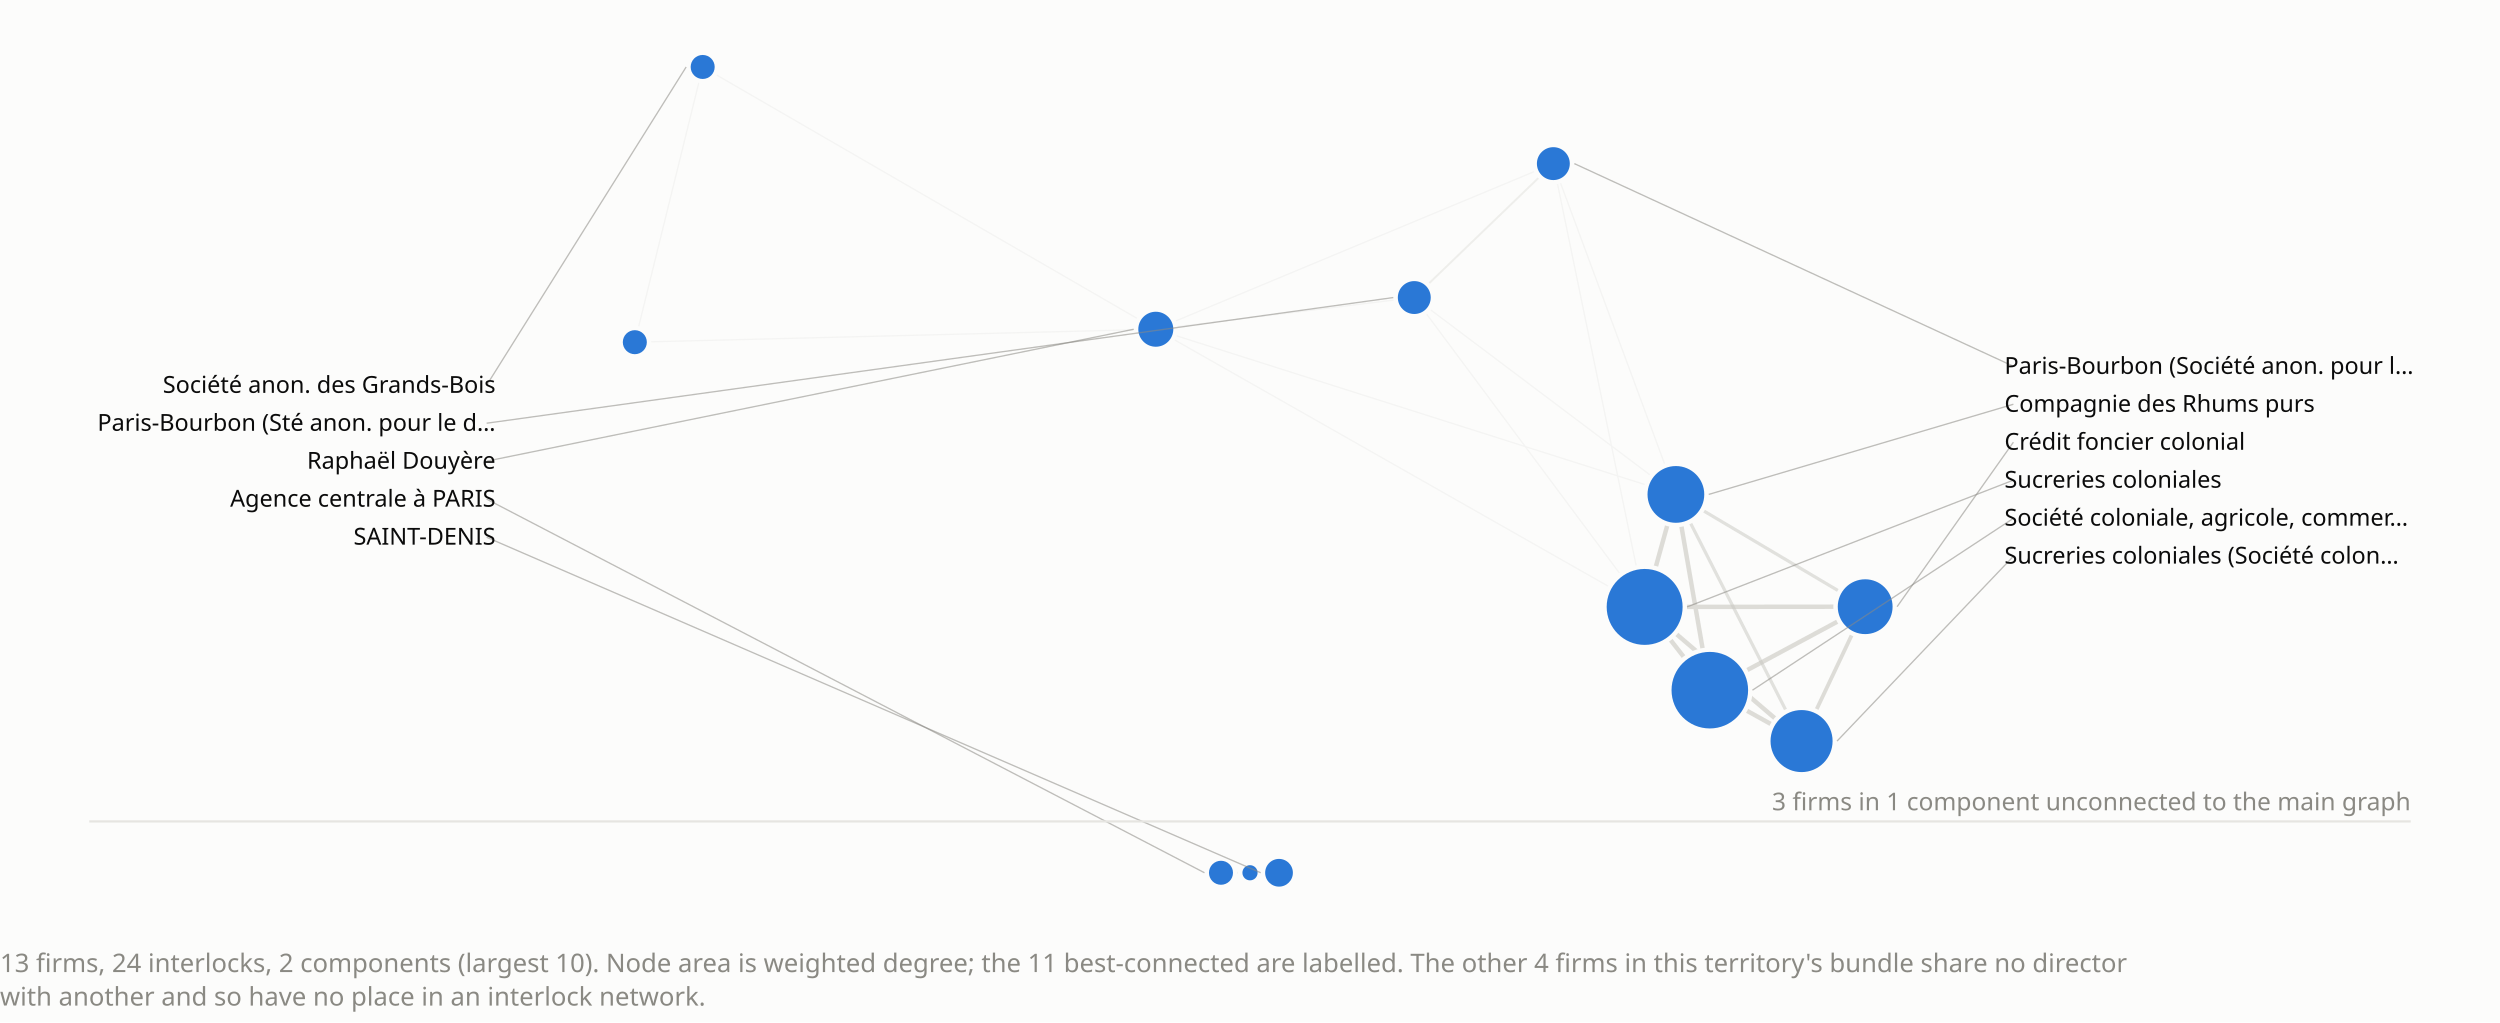
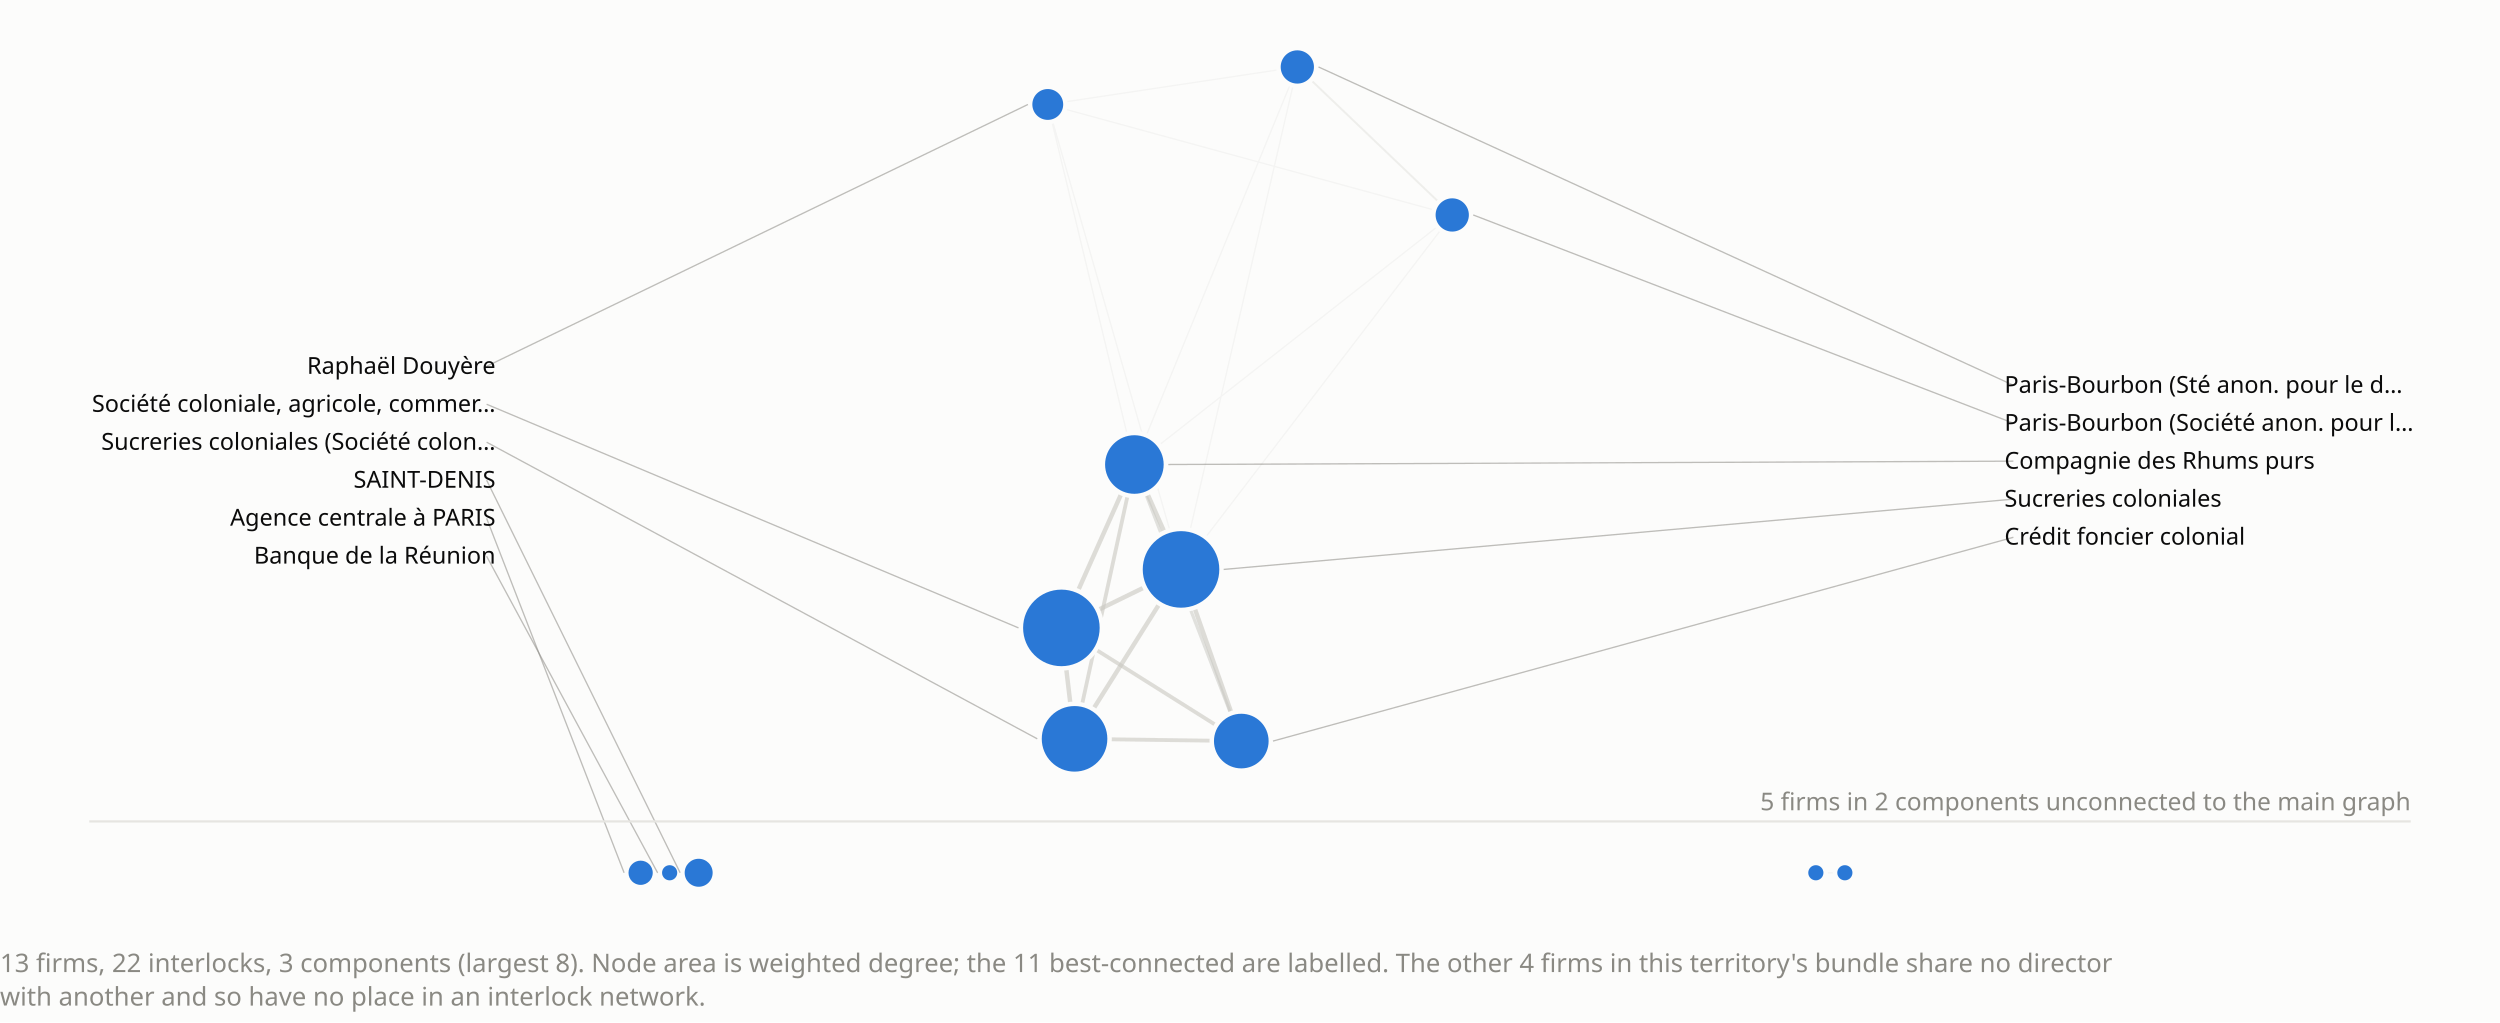
<svg xmlns="http://www.w3.org/2000/svg" viewBox="0 0 1120 458" width="1120" height="458" role="img" aria-label="Réunion interlock network">
  <rect width="1120" height="458" fill="#fcfcfb" />
  <g stroke="#c9c8c2" fill="none">
-     <path d="M766.0 309.2L736.8 271.9M766.0 309.2L807.1 332.0M766.0 309.2L750.8 221.5M766.0 309.2L835.6 271.8M736.8 271.9L807.1 332.0M736.8 271.9L750.8 221.5M736.8 271.9L835.6 271.8" stroke-width="2.00" stroke-opacity="0.620" />
-     <path d="M736.8 271.9L695.9 73.3M736.8 271.9L633.6 133.3M736.8 271.9L517.8 147.5M750.8 221.5L695.9 73.3M750.8 221.5L633.6 133.3M750.8 221.5L517.8 147.5M695.9 73.3L517.8 147.5M633.6 133.3L517.8 147.5M573.0 391.0L560.0 391.0M517.8 147.5L314.8 30.0M517.8 147.5L284.4 153.3M314.8 30.0L284.4 153.3" stroke-width="0.60" stroke-opacity="0.160" />
-     <path d="M807.1 332.0L835.6 271.8" stroke-width="1.72" stroke-opacity="0.620" />
-     <path d="M807.1 332.0L750.8 221.5M750.8 221.5L835.6 271.8" stroke-width="1.44" stroke-opacity="0.520" />
-     <path d="M695.9 73.3L633.6 133.3M547.0 391.0L573.0 391.0" stroke-width="0.88" stroke-opacity="0.280" />
+     <path d="M475.5 281.3L529.1 255.1M475.5 281.3L481.4 331.0M475.5 281.3L508.2 208.1M529.1 255.1L481.4 331.0M529.1 255.1L508.2 208.1M529.1 255.1L556.1 332.0" stroke-width="2.00" stroke-opacity="0.620" />
+     <path d="M475.5 281.3L556.1 332.0M481.4 331.0L508.2 208.1M481.4 331.0L556.1 332.0" stroke-width="1.72" stroke-opacity="0.620" />
+     <path d="M529.1 255.1L650.6 96.3M529.1 255.1L581.2 30.0M529.1 255.1L469.4 46.8M508.2 208.1L650.6 96.3M508.2 208.1L581.2 30.0M508.2 208.1L469.4 46.8M650.6 96.3L469.4 46.8M581.2 30.0L469.4 46.8M313.0 391.0L300.0 391.0M813.5 391.0L826.5 391.0" stroke-width="0.60" stroke-opacity="0.160" />
+     <path d="M508.2 208.1L556.1 332.0" stroke-width="1.44" stroke-opacity="0.520" />
+     <path d="M650.6 96.3L581.2 30.0M287.0 391.0L313.0 391.0" stroke-width="0.88" stroke-opacity="0.280" />
  </g>
  <g>
-     <circle class="nd" data-id="colonialeagricolecommercialeindustriellesucreriescoloniales" cx="766.0" cy="309.2" r="18.15" fill="#2a78d6" stroke="#fcfcfb" stroke-width="2" />
-     <circle class="nd" data-id="sucreriescoloniales" cx="736.8" cy="271.9" r="18.01" fill="#2a78d6" stroke="#fcfcfb" stroke-width="2" />
-     <circle class="nd" data-id="sucreriescolonialescolonialeagricolecommerciale" cx="807.1" cy="332.0" r="14.90" fill="#2a78d6" stroke="#fcfcfb" stroke-width="2" />
-     <circle class="nd" data-id="rhumspurs" cx="750.8" cy="221.5" r="13.71" fill="#2a78d6" stroke="#fcfcfb" stroke-width="2" />
-     <circle class="nd" data-id="creditfonciercolonial" cx="835.6" cy="271.8" r="13.28" fill="#2a78d6" stroke="#fcfcfb" stroke-width="2" />
-     <circle class="nd" data-id="parisbourbondeveloppementrelationsentre" cx="695.9" cy="73.3" r="8.37" fill="#2a78d6" stroke="#fcfcfb" stroke-width="2" />
-     <circle class="nd" data-id="parisbourbondeveloppementrelationsentrefrance" cx="633.6" cy="133.3" r="8.37" fill="#2a78d6" stroke="#fcfcfb" stroke-width="2" />
-     <circle class="nd" data-id="agencecentraleparis" cx="547.0" cy="391.0" r="6.38" fill="#2a78d6" stroke="#fcfcfb" stroke-width="2" />
-     <circle class="nd" data-id="saintdenis" cx="573.0" cy="391.0" r="7.21" fill="#2a78d6" stroke="#fcfcfb" stroke-width="2" />
-     <circle class="nd" data-id="raphaeldouyere" cx="517.8" cy="147.5" r="8.84" fill="#2a78d6" stroke="#fcfcfb" stroke-width="2" />
-     <circle class="nd" data-id="banquereunion" cx="560.0" cy="391.0" r="4.40" fill="#2a78d6" stroke="#fcfcfb" stroke-width="2" />
-     <circle class="nd" data-id="grandsbois" cx="314.8" cy="30.0" r="6.38" fill="#2a78d6" stroke="#fcfcfb" stroke-width="2" />
-     <circle class="nd" data-id="hydroelectriquereunionhe" cx="284.4" cy="153.3" r="6.38" fill="#2a78d6" stroke="#fcfcfb" stroke-width="2" />
+     <circle class="nd" data-id="colonialeagricolecommercialeindustriellesucreriescoloniales" cx="475.5" cy="281.3" r="18.15" fill="#2a78d6" stroke="#fcfcfb" stroke-width="2" />
+     <circle class="nd" data-id="sucreriescoloniales" cx="529.1" cy="255.1" r="18.15" fill="#2a78d6" stroke="#fcfcfb" stroke-width="2" />
+     <circle class="nd" data-id="sucreriescolonialescolonialeagricolecommerciale" cx="481.4" cy="331.0" r="15.69" fill="#2a78d6" stroke="#fcfcfb" stroke-width="2" />
+     <circle class="nd" data-id="rhumspurs" cx="508.2" cy="208.1" r="14.12" fill="#2a78d6" stroke="#fcfcfb" stroke-width="2" />
+     <circle class="nd" data-id="creditfonciercolonial" cx="556.1" cy="332.0" r="13.24" fill="#2a78d6" stroke="#fcfcfb" stroke-width="2" />
+     <circle class="nd" data-id="parisbourbondeveloppementrelationsentre" cx="650.6" cy="96.3" r="8.45" fill="#2a78d6" stroke="#fcfcfb" stroke-width="2" />
+     <circle class="nd" data-id="parisbourbondeveloppementrelationsentrefrance" cx="581.2" cy="30.0" r="8.45" fill="#2a78d6" stroke="#fcfcfb" stroke-width="2" />
+     <circle class="nd" data-id="agencecentraleparis" cx="287.0" cy="391.0" r="6.43" fill="#2a78d6" stroke="#fcfcfb" stroke-width="2" />
+     <circle class="nd" data-id="saintdenis" cx="313.0" cy="391.0" r="7.27" fill="#2a78d6" stroke="#fcfcfb" stroke-width="2" />
+     <circle class="nd" data-id="raphaeldouyere" cx="469.4" cy="46.8" r="7.91" fill="#2a78d6" stroke="#fcfcfb" stroke-width="2" />
+     <circle class="nd" data-id="banquereunion" cx="300.0" cy="391.0" r="4.40" fill="#2a78d6" stroke="#fcfcfb" stroke-width="2" />
+     <circle class="nd" data-id="grandsbois" cx="813.5" cy="391.0" r="4.40" fill="#2a78d6" stroke="#fcfcfb" stroke-width="2" />
+     <circle class="nd" data-id="hydroelectriquereunionhe" cx="826.5" cy="391.0" r="4.40" fill="#2a78d6" stroke="#fcfcfb" stroke-width="2" />
  </g>
-   <line x1="218.0" y1="172.6" x2="307.4" y2="30.0" stroke="#8a8983" stroke-width="0.6" stroke-opacity="0.55" />
-   <line x1="218.0" y1="189.6" x2="624.2" y2="133.3" stroke="#8a8983" stroke-width="0.6" stroke-opacity="0.55" />
-   <line x1="218.0" y1="206.6" x2="507.9" y2="147.5" stroke="#8a8983" stroke-width="0.6" stroke-opacity="0.55" />
-   <line x1="218.0" y1="223.6" x2="539.6" y2="391.0" stroke="#8a8983" stroke-width="0.6" stroke-opacity="0.55" />
-   <line x1="218.0" y1="240.7" x2="564.8" y2="391.0" stroke="#8a8983" stroke-width="0.6" stroke-opacity="0.55" />
-   <line x1="902.0" y1="164.1" x2="705.3" y2="73.3" stroke="#8a8983" stroke-width="0.6" stroke-opacity="0.55" />
-   <line x1="902.0" y1="181.1" x2="765.5" y2="221.5" stroke="#8a8983" stroke-width="0.6" stroke-opacity="0.55" />
-   <line x1="902.0" y1="198.1" x2="849.9" y2="271.8" stroke="#8a8983" stroke-width="0.6" stroke-opacity="0.55" />
-   <line x1="902.0" y1="215.1" x2="755.8" y2="271.9" stroke="#8a8983" stroke-width="0.6" stroke-opacity="0.55" />
-   <line x1="902.0" y1="232.2" x2="785.1" y2="309.2" stroke="#8a8983" stroke-width="0.6" stroke-opacity="0.55" />
-   <line x1="902.0" y1="249.2" x2="823.0" y2="332.0" stroke="#8a8983" stroke-width="0.6" stroke-opacity="0.55" />
+   <line x1="218.0" y1="164.1" x2="460.5" y2="46.8" stroke="#8a8983" stroke-width="0.6" stroke-opacity="0.55" />
+   <line x1="218.0" y1="181.1" x2="456.3" y2="281.3" stroke="#8a8983" stroke-width="0.6" stroke-opacity="0.55" />
+   <line x1="218.0" y1="198.1" x2="464.7" y2="331.0" stroke="#8a8983" stroke-width="0.6" stroke-opacity="0.55" />
+   <line x1="218.0" y1="215.1" x2="304.7" y2="391.0" stroke="#8a8983" stroke-width="0.6" stroke-opacity="0.55" />
+   <line x1="218.0" y1="232.2" x2="279.6" y2="391.0" stroke="#8a8983" stroke-width="0.6" stroke-opacity="0.55" />
+   <line x1="218.0" y1="249.2" x2="294.6" y2="391.0" stroke="#8a8983" stroke-width="0.6" stroke-opacity="0.55" />
+   <line x1="902.0" y1="172.6" x2="590.7" y2="30.0" stroke="#8a8983" stroke-width="0.6" stroke-opacity="0.55" />
+   <line x1="902.0" y1="189.6" x2="660.0" y2="96.3" stroke="#8a8983" stroke-width="0.6" stroke-opacity="0.55" />
+   <line x1="902.0" y1="206.6" x2="523.4" y2="208.1" stroke="#8a8983" stroke-width="0.6" stroke-opacity="0.55" />
+   <line x1="902.0" y1="223.6" x2="548.2" y2="255.1" stroke="#8a8983" stroke-width="0.6" stroke-opacity="0.55" />
+   <line x1="902.0" y1="240.7" x2="570.3" y2="332.0" stroke="#8a8983" stroke-width="0.6" stroke-opacity="0.55" />
  <g font-size="10.5" font-family="ui-sans-serif,system-ui,sans-serif" fill="#0b0b0b">
-     <text x="222.0" y="176.0" text-anchor="end">Société anon. des Grands-Bois</text>
-     <text x="222.0" y="193.0" text-anchor="end">Paris-Bourbon (Sté anon. pour le d…</text>
-     <text x="222.0" y="210.0" text-anchor="end">Raphaël Douyère</text>
-     <text x="222.0" y="227.0" text-anchor="end">Agence centrale à PARIS</text>
-     <text x="222.0" y="244.0" text-anchor="end">SAINT-DENIS</text>
-     <text x="898.0" y="167.5" text-anchor="start">Paris-Bourbon (Société anon. pour l…</text>
-     <text x="898.0" y="184.5" text-anchor="start">Compagnie des Rhums purs</text>
-     <text x="898.0" y="201.5" text-anchor="start">Crédit foncier colonial</text>
-     <text x="898.0" y="218.5" text-anchor="start">Sucreries coloniales</text>
-     <text x="898.0" y="235.5" text-anchor="start">Société coloniale, agricole, commer…</text>
-     <text x="898.0" y="252.5" text-anchor="start">Sucreries coloniales (Société colon…</text>
+     <text x="222.0" y="167.5" text-anchor="end">Raphaël Douyère</text>
+     <text x="222.0" y="184.5" text-anchor="end">Société coloniale, agricole, commer…</text>
+     <text x="222.0" y="201.5" text-anchor="end">Sucreries coloniales (Société colon…</text>
+     <text x="222.0" y="218.5" text-anchor="end">SAINT-DENIS</text>
+     <text x="222.0" y="235.5" text-anchor="end">Agence centrale à PARIS</text>
+     <text x="222.0" y="252.5" text-anchor="end">Banque de la Réunion</text>
+     <text x="898.0" y="176.0" text-anchor="start">Paris-Bourbon (Sté anon. pour le d…</text>
+     <text x="898.0" y="193.0" text-anchor="start">Paris-Bourbon (Société anon. pour l…</text>
+     <text x="898.0" y="210.0" text-anchor="start">Compagnie des Rhums purs</text>
+     <text x="898.0" y="227.0" text-anchor="start">Sucreries coloniales</text>
+     <text x="898.0" y="244.0" text-anchor="start">Crédit foncier colonial</text>
  </g>
  <line x1="40" y1="368" x2="1080" y2="368" stroke="#e6e5e1" stroke-width="1" />
-   <text x="1080" y="363" text-anchor="end" font-size="11" font-family="ui-sans-serif,system-ui,sans-serif" fill="#8a8983">3 firms in 1 component unconnected to the main graph</text>
+   <text x="1080" y="363" text-anchor="end" font-size="11" font-family="ui-sans-serif,system-ui,sans-serif" fill="#8a8983">5 firms in 2 components unconnected to the main graph</text>
  <g font-size="11.5" font-family="ui-sans-serif,system-ui,sans-serif" fill="#8a8983">
-     <text x="0" y="435.5">13 firms, 24 interlocks, 2 components (largest 10). Node area is weighted degree; the 11 best-connected are labelled. The other 4 firms in this territory's bundle share no director</text>
+     <text x="0" y="435.5">13 firms, 22 interlocks, 3 components (largest 8). Node area is weighted degree; the 11 best-connected are labelled. The other 4 firms in this territory's bundle share no director</text>
    <text x="0" y="450.5">with another and so have no place in an interlock network.</text>
  </g>
</svg>
